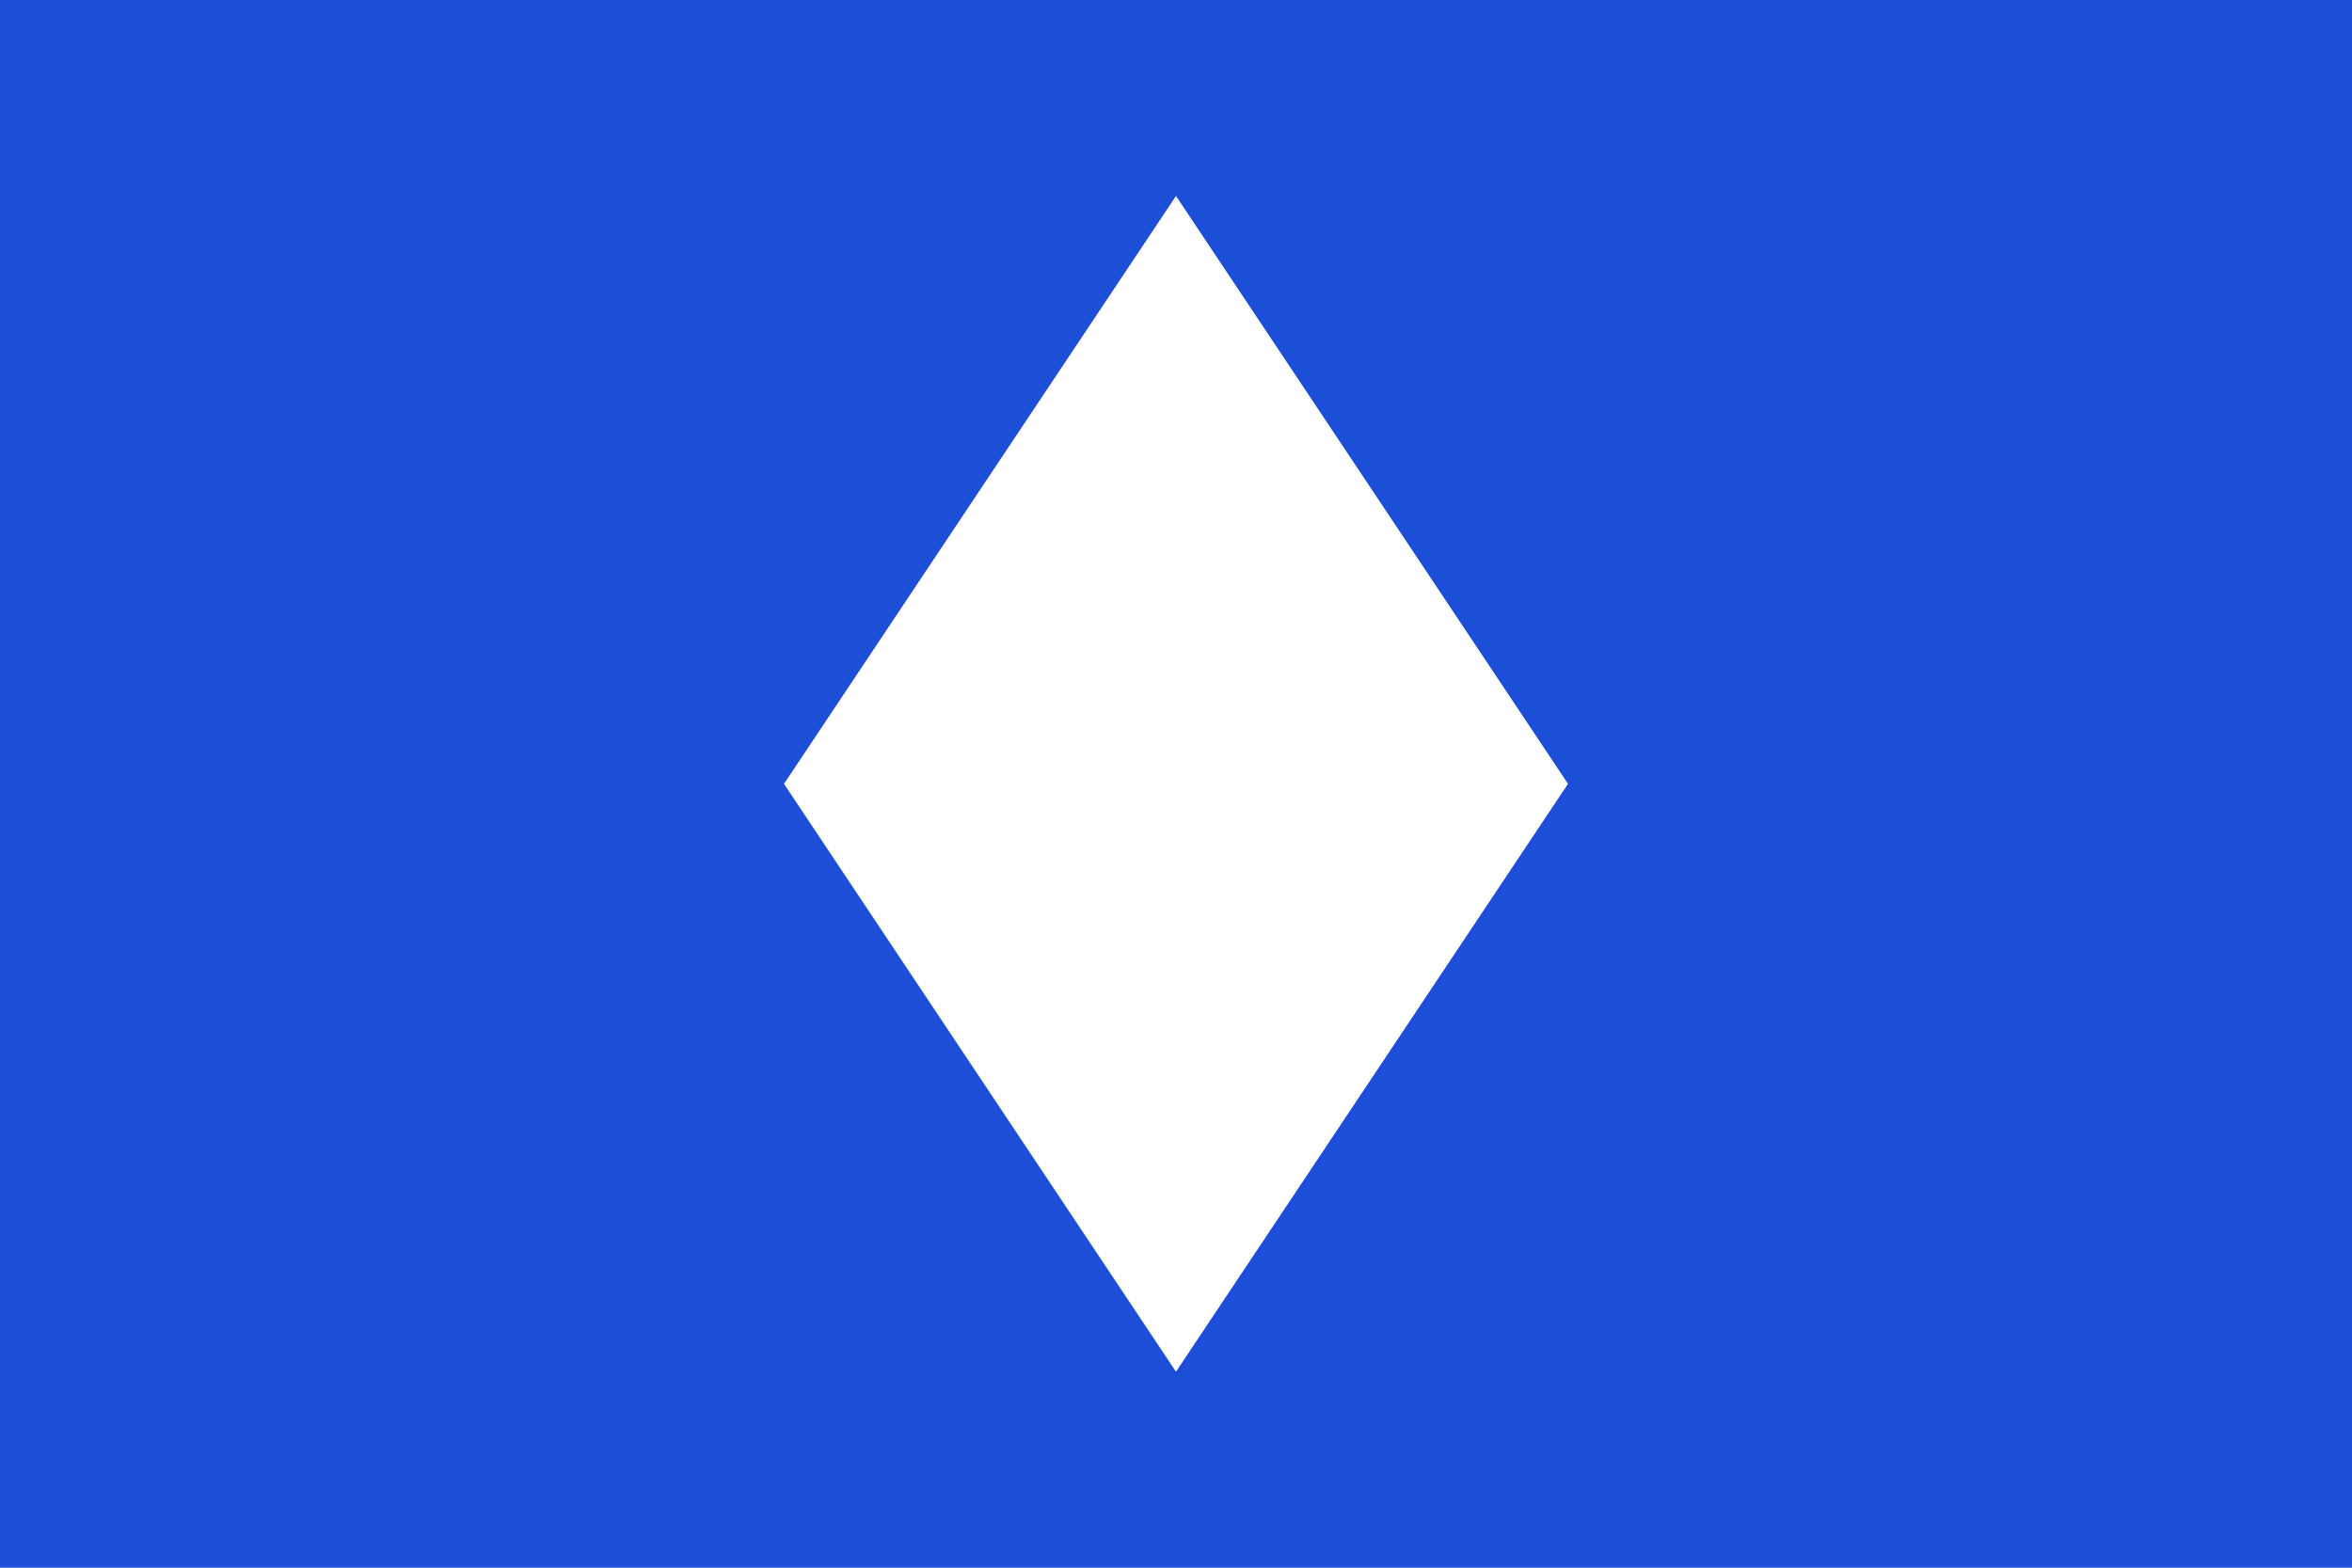
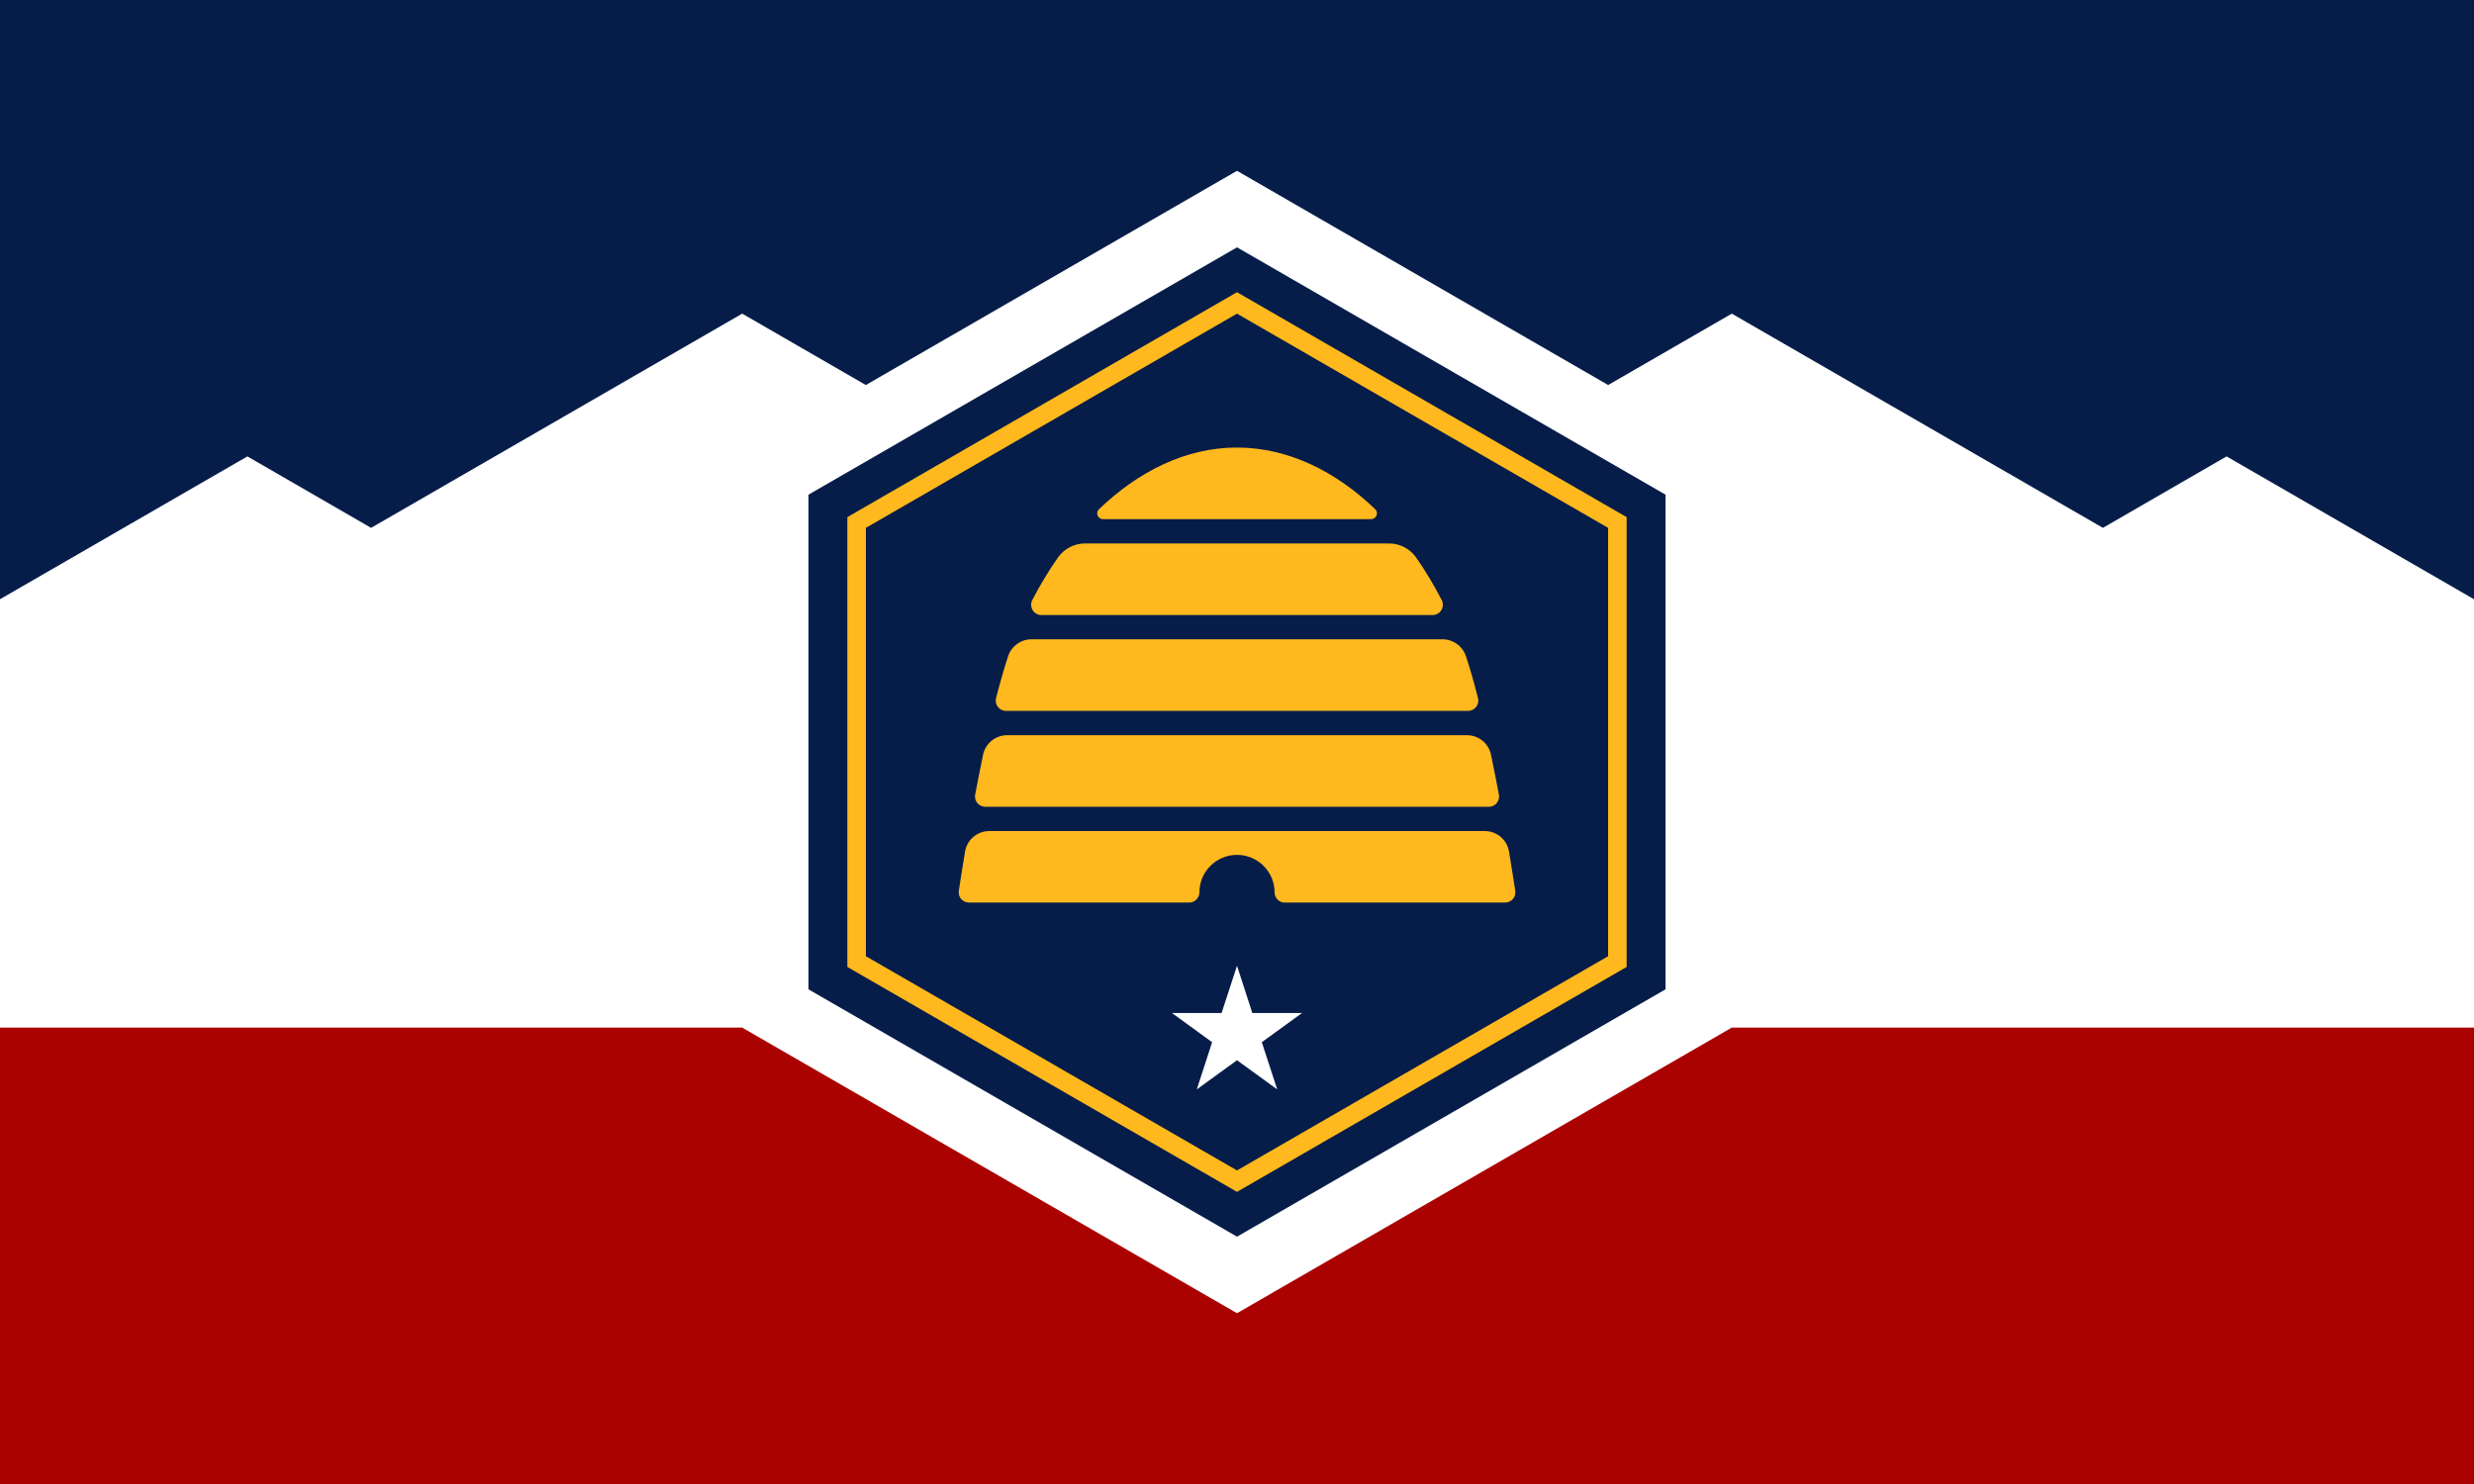
- <svg xmlns="http://www.w3.org/2000/svg" width="24" height="16" viewBox="0 0 24 16">
-   <rect x="0" y="0" width="24" height="16" fill="#1D4ED8" />
-   <polygon points="12,2 16,8 12,14 8,8" fill="#FFFFFF" />
+ <svg xmlns="http://www.w3.org/2000/svg" height="432" viewBox="0 0 190.5 114.3" width="720">
+   <path d="m-0 0h190.5v114.3h-190.5z" fill="#fff" stroke-width="1.415" />
+   <path d="m190.5 0v46.154l-19.05-11.001-9.525 5.503-28.575-16.499-9.52 5.498-28.58-16.499-28.58 16.499-9.52-5.498-28.575 16.499-9.525-5.503-19.05 11.001v-46.154z" fill="#071d49" stroke-width=".529" />
+   <path d="m128.246 76.2v-38.1l-32.994-19.05-32.999 19.05v38.1l32.999 19.05z" fill="#071d49" stroke-width=".529" />
+   <g fill="#ffb81d" transform="scale(.5291666)">
+     <path d="m180 42.53-56.7 32.74v65.47l56.7 32.74 56.7-32.74v-65.47zm54 96.65-54 31.18-54-31.18v-62.35l54-31.18 54 31.18z" />
+     <path d="m199.53 75.56h-39.03c-.75 0-1.13-.92-.59-1.44 5.68-5.44 12.56-8.98 20.08-8.98s14.47 3.54 20.12 8.98c.54.52.17 1.44-.59 1.44z" />
+     <path d="m208.46 89.52h-56.92c-1.12 0-1.84-1.19-1.33-2.18 1.11-2.14 2.35-4.21 3.72-6.17.91-1.3 2.39-2.07 3.98-2.07h44.2c1.59 0 3.08.78 3.98 2.08 1.36 1.96 2.6 4.02 3.7 6.16.51.99-.21 2.18-1.33 2.18z" />
+     <path d="m213.61 103.47h-67.22c-.98 0-1.69-.92-1.45-1.86.57-2.2 1.15-4.28 1.76-6.11.48-1.46 1.85-2.45 3.4-2.45h59.81c1.54 0 2.91.99 3.4 2.45.61 1.83 1.2 3.91 1.76 6.11.24.94-.48 1.86-1.45 1.86z" />
+     <path d="m216.64 117.43h-73.27c-.94 0-1.64-.85-1.47-1.77.36-1.89.74-3.85 1.15-5.81.35-1.65 1.81-2.84 3.5-2.84h66.91c1.7 0 3.16 1.19 3.5 2.84.41 1.96.79 3.91 1.15 5.81.17.92-.53 1.77-1.47 1.77z" />
+     <path d="m186.97 131.38c-.83 0-1.5-.67-1.5-1.49 0-1.51-.61-2.87-1.6-3.86s-2.36-1.6-3.87-1.6c-3.02 0-5.47 2.44-5.47 5.45 0 .82-.67 1.49-1.5 1.49h-32.03c-.92 0-1.62-.81-1.48-1.71.2-1.31.51-3.3.91-5.72.29-1.72 1.78-2.98 3.53-2.98h72.09c1.75 0 3.24 1.26 3.53 2.98.4 2.42.71 4.41.91 5.72.14.9-.56 1.71-1.48 1.71h-32.03z" />
+   </g>
+   <g stroke-width=".265" transform="scale(2)">
+     <path d="m95.25 39.574v17.576h-95.25v-17.576h28.575l19.05 10.999 19.05-10.999z" fill="#aa0200" />
+     <path d="m47.625 37.192.59 1.82h1.913l-1.548 1.124.593 1.818-1.548-1.124-1.548 1.124.59-1.818-1.545-1.124h1.91z" fill="#fff" />
+   </g>
</svg>
